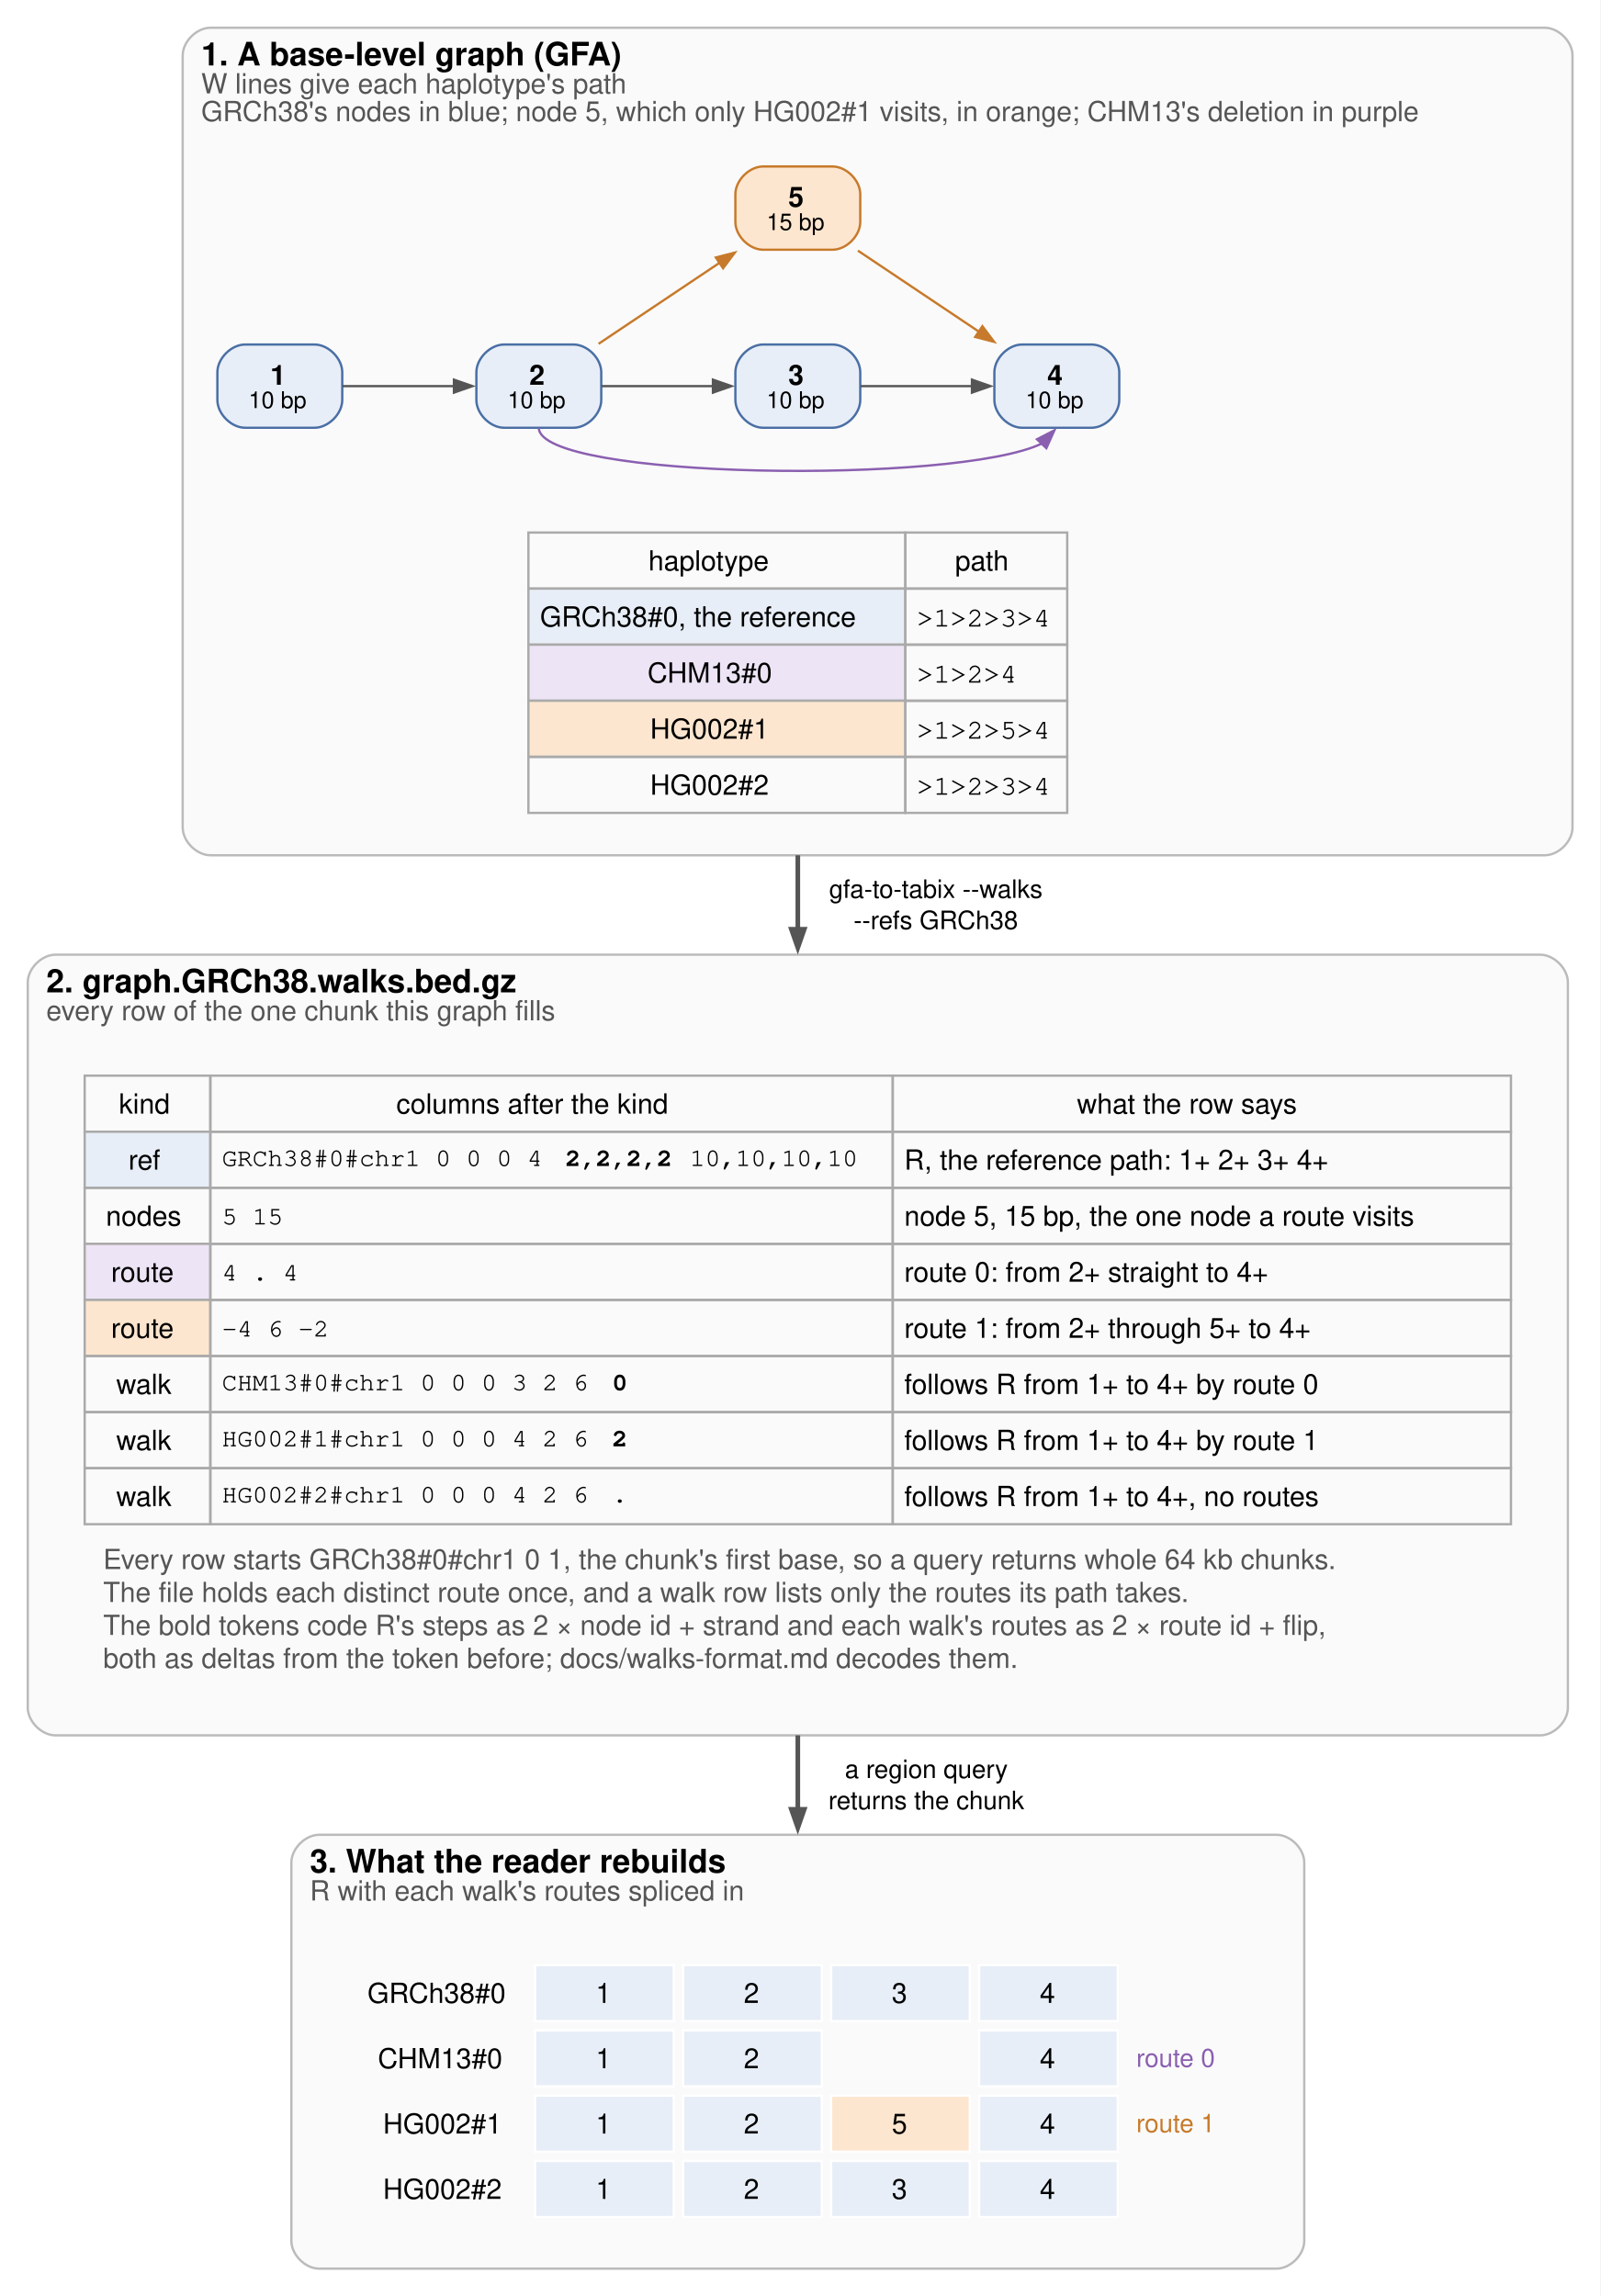
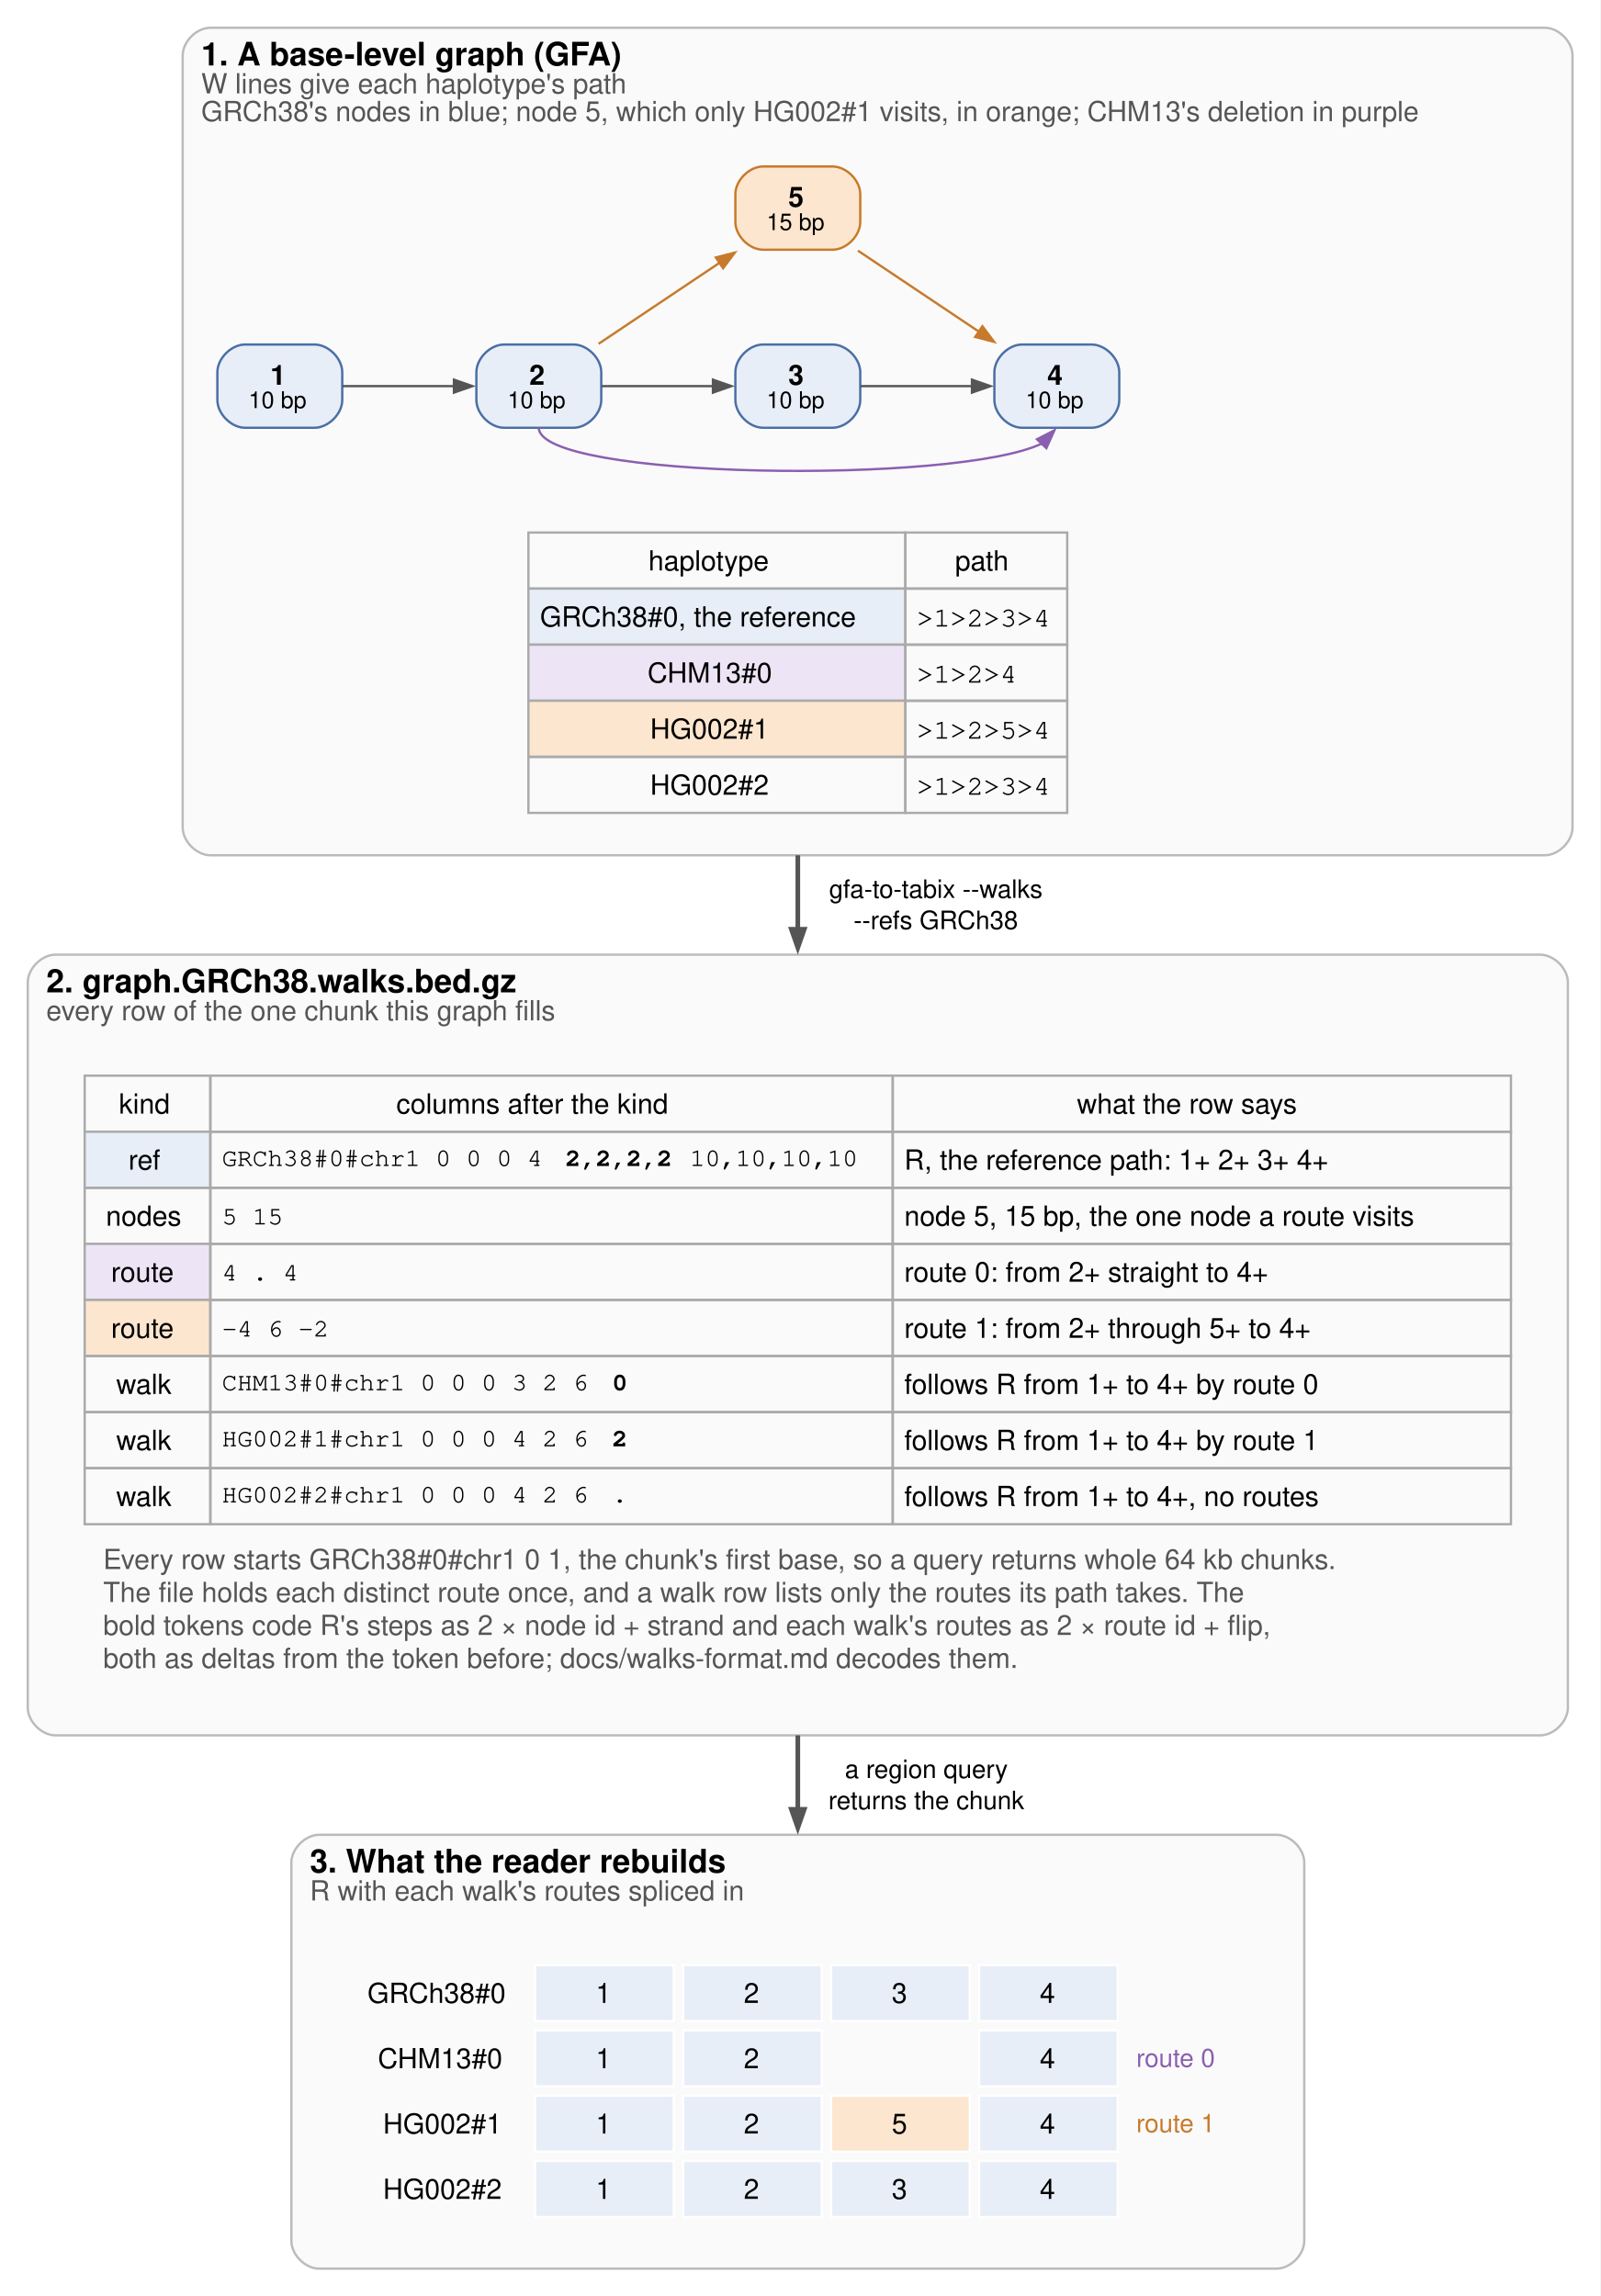
<svg xmlns="http://www.w3.org/2000/svg" width="692pt" height="993pt" viewBox="0.00 0.00 692.00 993.00">
  <g id="graph0" class="graph" transform="scale(1 1) rotate(0) translate(4 989.17)">
    <polygon fill="white" stroke="none" points="-4,4 -4,-989.17 688,-989.17 688,4 -4,4" />
    <g id="clust1" class="cluster">
      <path fill="#fafafa" stroke="#bbbbbb" d="M87,-619.28C87,-619.28 664,-619.28 664,-619.28 670,-619.28 676,-625.28 676,-631.28 676,-631.28 676,-965.17 676,-965.17 676,-971.17 670,-977.17 664,-977.17 664,-977.17 87,-977.17 87,-977.17 81,-977.17 75,-971.17 75,-965.17 75,-965.17 75,-631.28 75,-631.28 75,-625.28 81,-619.28 87,-619.28" />
      <text xml:space="preserve" text-anchor="start" x="83" y="-960.87" font-family="Helvetica,sans-Serif" font-weight="bold" font-size="14.00">1. A base-level graph (GFA)</text>
      <text xml:space="preserve" text-anchor="start" x="83" y="-948.77" font-family="Helvetica,sans-Serif" font-size="12.00" fill="#555555">W lines give each haplotype's path</text>
      <text xml:space="preserve" text-anchor="start" x="83" y="-936.77" font-family="Helvetica,sans-Serif" font-size="12.00" fill="#555555">GRCh38's nodes in blue; node 5, which only HG002#1 visits, in orange; CHM13's deletion in purple</text>
    </g>
    <g id="clust3" class="cluster">
      <path fill="#fafafa" stroke="#bbbbbb" d="M20,-238.64C20,-238.64 662,-238.64 662,-238.64 668,-238.64 674,-244.64 674,-250.64 674,-250.64 674,-564.28 674,-564.28 674,-570.28 668,-576.28 662,-576.28 662,-576.28 20,-576.28 20,-576.28 14,-576.28 8,-570.28 8,-564.28 8,-564.28 8,-250.64 8,-250.64 8,-244.64 14,-238.64 20,-238.64" />
      <text xml:space="preserve" text-anchor="start" x="16" y="-559.98" font-family="Helvetica,sans-Serif" font-weight="bold" font-size="14.00">2. graph.GRCh38.walks.bed.gz</text>
      <text xml:space="preserve" text-anchor="start" x="16" y="-547.88" font-family="Helvetica,sans-Serif" font-size="12.00" fill="#555555">every row of the one chunk this graph fills</text>
    </g>
    <g id="clust4" class="cluster">
      <path fill="#fafafa" stroke="#bbbbbb" d="M134,-8C134,-8 548,-8 548,-8 554,-8 560,-14 560,-20 560,-20 560,-183.64 560,-183.64 560,-189.64 554,-195.64 548,-195.64 548,-195.64 134,-195.64 134,-195.64 128,-195.64 122,-189.64 122,-183.64 122,-183.64 122,-20 122,-20 122,-14 128,-8 134,-8" />
      <text xml:space="preserve" text-anchor="start" x="130" y="-179.34" font-family="Helvetica,sans-Serif" font-weight="bold" font-size="14.00">3. What the reader rebuilds</text>
      <text xml:space="preserve" text-anchor="start" x="130" y="-167.24" font-family="Helvetica,sans-Serif" font-size="12.00" fill="#555555">R with each walk's routes spliced in</text>
    </g>
    <g id="node1" class="node">
      <path fill="#e8eef7" stroke="#4a6fa5" d="M132,-840.17C132,-840.17 102,-840.17 102,-840.17 96,-840.17 90,-834.17 90,-828.17 90,-828.17 90,-816.17 90,-816.17 90,-810.17 96,-804.17 102,-804.17 102,-804.17 132,-804.17 132,-804.17 138,-804.17 144,-810.17 144,-816.17 144,-816.17 144,-828.17 144,-828.17 144,-834.17 138,-840.17 132,-840.17" />
      <text xml:space="preserve" text-anchor="start" x="112.88" y="-822.77" font-family="Helvetica,sans-Serif" font-weight="bold" font-size="12.00">1</text>
      <text xml:space="preserve" text-anchor="start" x="103.5" y="-812.67" font-family="Helvetica,sans-Serif" font-size="10.00">10 bp</text>
    </g>
    <g id="node2" class="node">
      <path fill="#e8eef7" stroke="#4a6fa5" d="M244,-840.17C244,-840.17 214,-840.17 214,-840.17 208,-840.17 202,-834.17 202,-828.17 202,-828.17 202,-816.17 202,-816.17 202,-810.17 208,-804.17 214,-804.17 214,-804.17 244,-804.17 244,-804.17 250,-804.17 256,-810.17 256,-816.17 256,-816.17 256,-828.17 256,-828.17 256,-834.17 250,-840.17 244,-840.17" />
      <text xml:space="preserve" text-anchor="start" x="224.88" y="-822.77" font-family="Helvetica,sans-Serif" font-weight="bold" font-size="12.00">2</text>
      <text xml:space="preserve" text-anchor="start" x="215.5" y="-812.67" font-family="Helvetica,sans-Serif" font-size="10.00">10 bp</text>
    </g>
    <g id="edge1" class="edge">
      <path fill="none" stroke="#555555" d="M144.12,-822.17C160.2,-822.17 176.27,-822.17 192.35,-822.17" />
      <polygon fill="#555555" stroke="#555555" points="192.3,-824.97 200.3,-822.17 192.3,-819.37 192.3,-824.97" />
    </g>
    <g id="node3" class="node">
      <path fill="#e8eef7" stroke="#4a6fa5" d="M356,-840.17C356,-840.17 326,-840.17 326,-840.17 320,-840.17 314,-834.17 314,-828.17 314,-828.17 314,-816.17 314,-816.17 314,-810.17 320,-804.17 326,-804.17 326,-804.17 356,-804.17 356,-804.17 362,-804.17 368,-810.17 368,-816.17 368,-816.17 368,-828.17 368,-828.17 368,-834.17 362,-840.17 356,-840.17" />
      <text xml:space="preserve" text-anchor="start" x="336.88" y="-822.77" font-family="Helvetica,sans-Serif" font-weight="bold" font-size="12.00">3</text>
      <text xml:space="preserve" text-anchor="start" x="327.5" y="-812.67" font-family="Helvetica,sans-Serif" font-size="10.00">10 bp</text>
    </g>
    <g id="edge2" class="edge">
      <path fill="none" stroke="#555555" d="M256.12,-822.17C272.2,-822.17 288.27,-822.17 304.35,-822.17" />
      <polygon fill="#555555" stroke="#555555" points="304.3,-824.97 312.3,-822.17 304.3,-819.37 304.3,-824.97" />
    </g>
    <g id="node4" class="node">
      <path fill="#e8eef7" stroke="#4a6fa5" d="M468,-840.17C468,-840.17 438,-840.17 438,-840.17 432,-840.17 426,-834.17 426,-828.17 426,-828.17 426,-816.17 426,-816.17 426,-810.17 432,-804.17 438,-804.17 438,-804.17 468,-804.17 468,-804.17 474,-804.17 480,-810.17 480,-816.17 480,-816.17 480,-828.17 480,-828.17 480,-834.17 474,-840.17 468,-840.17" />
      <text xml:space="preserve" text-anchor="start" x="448.88" y="-822.77" font-family="Helvetica,sans-Serif" font-weight="bold" font-size="12.00">4</text>
      <text xml:space="preserve" text-anchor="start" x="439.5" y="-812.67" font-family="Helvetica,sans-Serif" font-size="10.00">10 bp</text>
    </g>
    <g id="edge7" class="edge">
      <path fill="none" stroke="#8a5fb0" d="M229,-804.17C229,-781.81 409.81,-779.54 446.54,-797.36" />
      <polygon fill="#8a5fb0" stroke="#8a5fb0" points="444.42,-799.19 451.96,-803.07 448.48,-795.34 444.42,-799.19" />
    </g>
    <g id="node5" class="node">
      <path fill="#fde6cf" stroke="#c77a2b" d="M356,-917.17C356,-917.17 326,-917.17 326,-917.17 320,-917.17 314,-911.17 314,-905.17 314,-905.17 314,-893.17 314,-893.17 314,-887.17 320,-881.17 326,-881.17 326,-881.17 356,-881.17 356,-881.17 362,-881.17 368,-887.17 368,-893.17 368,-893.17 368,-905.17 368,-905.17 368,-911.17 362,-917.17 356,-917.17" />
      <text xml:space="preserve" text-anchor="start" x="336.88" y="-899.77" font-family="Helvetica,sans-Serif" font-weight="bold" font-size="12.00">5</text>
      <text xml:space="preserve" text-anchor="start" x="327.5" y="-889.67" font-family="Helvetica,sans-Serif" font-size="10.00">15 bp</text>
    </g>
    <g id="edge5" class="edge">
      <path fill="none" stroke="#c77a2b" d="M254.84,-840.47C270.5,-850.96 290.65,-864.45 307.53,-875.76" />
      <polygon fill="#c77a2b" stroke="#c77a2b" points="305.56,-877.81 313.77,-879.93 308.68,-873.15 305.56,-877.81" />
    </g>
    <g id="edge3" class="edge">
      <path fill="none" stroke="#555555" d="M368.12,-822.17C384.2,-822.17 400.27,-822.17 416.35,-822.17" />
      <polygon fill="#555555" stroke="#555555" points="416.3,-824.97 424.3,-822.17 416.3,-819.37 416.3,-824.97" />
    </g>
    <g id="node6" class="node">
      <polygon fill="none" stroke="#aaaaaa" points="224.5,-734.6 224.5,-758.85 387.5,-758.85 387.5,-734.6 224.5,-734.6" />
      <text xml:space="preserve" text-anchor="start" x="276.38" y="-742.45" font-family="Helvetica,sans-Serif" font-size="12.00">haplotype</text>
      <polygon fill="none" stroke="#aaaaaa" points="387.5,-734.6 387.5,-758.85 457.5,-758.85 457.5,-734.6 387.5,-734.6" />
      <text xml:space="preserve" text-anchor="start" x="409" y="-742.45" font-family="Helvetica,sans-Serif" font-size="12.00">path</text>
      <polygon fill="#e8eef7" stroke="none" points="224.5,-710.35 224.5,-734.6 387.5,-734.6 387.5,-710.35 224.5,-710.35" />
      <polygon fill="none" stroke="#aaaaaa" points="224.5,-710.35 224.5,-734.6 387.5,-734.6 387.5,-710.35 224.5,-710.35" />
      <text xml:space="preserve" text-anchor="start" x="229.5" y="-718.2" font-family="Helvetica,sans-Serif" font-size="12.00">GRCh38#0, the reference</text>
      <polygon fill="none" stroke="#aaaaaa" points="387.5,-710.35 387.5,-734.6 457.5,-734.6 457.5,-710.35 387.5,-710.35" />
      <text xml:space="preserve" text-anchor="start" x="392.5" y="-718.2" font-family="Courier,monospace" font-size="12.00">&gt;1&gt;2&gt;3&gt;4</text>
      <polygon fill="#ede4f5" stroke="none" points="224.5,-686.1 224.5,-710.35 387.5,-710.35 387.5,-686.1 224.5,-686.1" />
      <polygon fill="none" stroke="#aaaaaa" points="224.5,-686.1 224.5,-710.35 387.5,-710.35 387.5,-686.1 224.5,-686.1" />
      <text xml:space="preserve" text-anchor="start" x="276" y="-693.95" font-family="Helvetica,sans-Serif" font-size="12.00">CHM13#0</text>
      <polygon fill="none" stroke="#aaaaaa" points="387.5,-686.1 387.5,-710.35 457.5,-710.35 457.5,-686.1 387.5,-686.1" />
      <text xml:space="preserve" text-anchor="start" x="392.5" y="-693.95" font-family="Courier,monospace" font-size="12.00">&gt;1&gt;2&gt;4</text>
      <polygon fill="#fde6cf" stroke="none" points="224.5,-661.85 224.5,-686.1 387.5,-686.1 387.5,-661.85 224.5,-661.85" />
      <polygon fill="none" stroke="#aaaaaa" points="224.5,-661.85 224.5,-686.1 387.5,-686.1 387.5,-661.85 224.5,-661.85" />
      <text xml:space="preserve" text-anchor="start" x="277.12" y="-669.7" font-family="Helvetica,sans-Serif" font-size="12.00">HG002#1</text>
      <polygon fill="none" stroke="#aaaaaa" points="387.5,-661.85 387.5,-686.1 457.5,-686.1 457.5,-661.85 387.5,-661.85" />
      <text xml:space="preserve" text-anchor="start" x="392.5" y="-669.7" font-family="Courier,monospace" font-size="12.00">&gt;1&gt;2&gt;5&gt;4</text>
      <polygon fill="none" stroke="#aaaaaa" points="224.5,-637.6 224.5,-661.85 387.5,-661.85 387.5,-637.6 224.5,-637.6" />
      <text xml:space="preserve" text-anchor="start" x="277.12" y="-645.45" font-family="Helvetica,sans-Serif" font-size="12.00">HG002#2</text>
      <polygon fill="none" stroke="#aaaaaa" points="387.5,-637.6 387.5,-661.85 457.5,-661.85 457.5,-637.6 387.5,-637.6" />
      <text xml:space="preserve" text-anchor="start" x="392.5" y="-645.45" font-family="Courier,monospace" font-size="12.00">&gt;1&gt;2&gt;3&gt;4</text>
    </g>
    <g id="edge6" class="edge">
      <path fill="none" stroke="#c77a2b" d="M366.98,-880.77C382.67,-870.27 402.82,-856.77 419.68,-845.48" />
      <polygon fill="#c77a2b" stroke="#c77a2b" points="420.82,-848.09 425.91,-841.31 417.7,-843.44 420.82,-848.09" />
    </g>
    <g id="node7" class="node">
      <polygon fill="none" stroke="#aaaaaa" points="32.62,-499.71 32.62,-523.96 86.96,-523.96 86.96,-499.71 32.62,-499.71" />
      <text xml:space="preserve" text-anchor="start" x="47.42" y="-507.56" font-family="Helvetica,sans-Serif" font-size="12.00">kind</text>
      <polygon fill="none" stroke="#aaaaaa" points="86.96,-499.71 86.96,-523.96 382.04,-523.96 382.04,-499.71 86.96,-499.71" />
      <text xml:space="preserve" text-anchor="start" x="167.38" y="-507.56" font-family="Helvetica,sans-Serif" font-size="12.00">columns after the kind</text>
      <polygon fill="none" stroke="#aaaaaa" points="382.04,-499.71 382.04,-523.96 649.38,-523.96 649.38,-499.71 382.04,-499.71" />
      <text xml:space="preserve" text-anchor="start" x="461.71" y="-507.56" font-family="Helvetica,sans-Serif" font-size="12.00">what the row says</text>
      <polygon fill="#e8eef7" stroke="none" points="32.62,-475.46 32.62,-499.71 86.96,-499.71 86.96,-475.46 32.62,-475.46" />
      <polygon fill="none" stroke="#aaaaaa" points="32.62,-475.46 32.62,-499.71 86.96,-499.71 86.96,-475.46 32.62,-475.46" />
      <text xml:space="preserve" text-anchor="start" x="51.54" y="-483.31" font-family="Helvetica,sans-Serif" font-size="12.00">ref</text>
      <polygon fill="none" stroke="#aaaaaa" points="86.96,-475.46 86.96,-499.71 382.04,-499.71 382.04,-475.46 86.96,-475.46" />
      <text xml:space="preserve" text-anchor="start" x="91.96" y="-484.88" font-family="Courier,monospace" font-size="11.00">GRCh38#0#chr1 0 0 0 4 </text>
      <text xml:space="preserve" text-anchor="start" x="240.46" y="-484.88" font-family="Courier,monospace" font-weight="bold" font-size="11.00">2,2,2,2</text>
      <text xml:space="preserve" text-anchor="start" x="287.71" y="-484.88" font-family="Courier,monospace" font-size="11.00"> 10,10,10,10</text>
      <polygon fill="none" stroke="#aaaaaa" points="382.04,-475.46 382.04,-499.71 649.38,-499.71 649.38,-475.46 382.04,-475.46" />
      <text xml:space="preserve" text-anchor="start" x="387.04" y="-483.31" font-family="Helvetica,sans-Serif" font-size="12.00">R, the reference path: 1+ 2+ 3+ 4+</text>
      <polygon fill="none" stroke="#aaaaaa" points="32.62,-451.21 32.62,-475.46 86.96,-475.46 86.96,-451.21 32.62,-451.21" />
      <text xml:space="preserve" text-anchor="start" x="41.79" y="-459.06" font-family="Helvetica,sans-Serif" font-size="12.00">nodes</text>
      <polygon fill="none" stroke="#aaaaaa" points="86.96,-451.21 86.96,-475.46 382.04,-475.46 382.04,-451.21 86.96,-451.21" />
      <text xml:space="preserve" text-anchor="start" x="91.96" y="-459.63" font-family="Courier,monospace" font-size="11.00">5 15</text>
      <polygon fill="none" stroke="#aaaaaa" points="382.04,-451.21 382.04,-475.46 649.38,-475.46 649.38,-451.21 382.04,-451.21" />
      <text xml:space="preserve" text-anchor="start" x="387.04" y="-459.06" font-family="Helvetica,sans-Serif" font-size="12.00">node 5, 15 bp, the one node a route visits</text>
      <polygon fill="#ede4f5" stroke="none" points="32.62,-426.96 32.62,-451.21 86.96,-451.21 86.96,-426.96 32.62,-426.96" />
      <polygon fill="none" stroke="#aaaaaa" points="32.62,-426.96 32.62,-451.21 86.96,-451.21 86.96,-426.96 32.62,-426.96" />
      <text xml:space="preserve" text-anchor="start" x="44.04" y="-434.81" font-family="Helvetica,sans-Serif" font-size="12.00">route</text>
      <polygon fill="none" stroke="#aaaaaa" points="86.96,-426.96 86.96,-451.21 382.04,-451.21 382.04,-426.96 86.96,-426.96" />
      <text xml:space="preserve" text-anchor="start" x="91.96" y="-435.38" font-family="Courier,monospace" font-size="11.00">4 . 4</text>
      <polygon fill="none" stroke="#aaaaaa" points="382.04,-426.96 382.04,-451.21 649.38,-451.21 649.38,-426.96 382.04,-426.96" />
      <text xml:space="preserve" text-anchor="start" x="387.04" y="-434.81" font-family="Helvetica,sans-Serif" font-size="12.00">route 0: from 2+ straight to 4+</text>
      <polygon fill="#fde6cf" stroke="none" points="32.62,-402.71 32.62,-426.96 86.96,-426.96 86.96,-402.71 32.62,-402.71" />
      <polygon fill="none" stroke="#aaaaaa" points="32.62,-402.71 32.62,-426.96 86.96,-426.96 86.96,-402.71 32.62,-402.71" />
      <text xml:space="preserve" text-anchor="start" x="44.04" y="-410.56" font-family="Helvetica,sans-Serif" font-size="12.00">route</text>
      <polygon fill="none" stroke="#aaaaaa" points="86.96,-402.71 86.96,-426.96 382.04,-426.96 382.04,-402.71 86.96,-402.71" />
      <text xml:space="preserve" text-anchor="start" x="91.96" y="-411.13" font-family="Courier,monospace" font-size="11.00">-4 6 -2</text>
      <polygon fill="none" stroke="#aaaaaa" points="382.04,-402.71 382.04,-426.96 649.38,-426.96 649.38,-402.71 382.04,-402.71" />
      <text xml:space="preserve" text-anchor="start" x="387.04" y="-410.56" font-family="Helvetica,sans-Serif" font-size="12.00">route 1: from 2+ through 5+ to 4+</text>
      <polygon fill="none" stroke="#aaaaaa" points="32.62,-378.46 32.62,-402.71 86.96,-402.71 86.96,-378.46 32.62,-378.46" />
      <text xml:space="preserve" text-anchor="start" x="46.29" y="-386.31" font-family="Helvetica,sans-Serif" font-size="12.00">walk</text>
      <polygon fill="none" stroke="#aaaaaa" points="86.96,-378.46 86.96,-402.71 382.04,-402.71 382.04,-378.46 86.96,-378.46" />
      <text xml:space="preserve" text-anchor="start" x="91.96" y="-387.88" font-family="Courier,monospace" font-size="11.00">CHM13#0#chr1 0 0 0 3 2 6 </text>
      <text xml:space="preserve" text-anchor="start" x="260.71" y="-387.88" font-family="Courier,monospace" font-weight="bold" font-size="11.00">0</text>
      <polygon fill="none" stroke="#aaaaaa" points="382.04,-378.46 382.04,-402.71 649.38,-402.71 649.38,-378.46 382.04,-378.46" />
      <text xml:space="preserve" text-anchor="start" x="387.04" y="-386.31" font-family="Helvetica,sans-Serif" font-size="12.00">follows R from 1+ to 4+ by route 0</text>
      <polygon fill="none" stroke="#aaaaaa" points="32.62,-354.21 32.62,-378.46 86.96,-378.46 86.96,-354.21 32.62,-354.21" />
      <text xml:space="preserve" text-anchor="start" x="46.29" y="-362.06" font-family="Helvetica,sans-Serif" font-size="12.00">walk</text>
      <polygon fill="none" stroke="#aaaaaa" points="86.96,-354.21 86.96,-378.46 382.04,-378.46 382.04,-354.21 86.96,-354.21" />
      <text xml:space="preserve" text-anchor="start" x="91.96" y="-363.63" font-family="Courier,monospace" font-size="11.00">HG002#1#chr1 0 0 0 4 2 6 </text>
      <text xml:space="preserve" text-anchor="start" x="260.71" y="-363.63" font-family="Courier,monospace" font-weight="bold" font-size="11.00">2</text>
      <polygon fill="none" stroke="#aaaaaa" points="382.04,-354.21 382.04,-378.46 649.38,-378.46 649.38,-354.21 382.04,-354.21" />
      <text xml:space="preserve" text-anchor="start" x="387.04" y="-362.06" font-family="Helvetica,sans-Serif" font-size="12.00">follows R from 1+ to 4+ by route 1</text>
      <polygon fill="none" stroke="#aaaaaa" points="32.62,-329.96 32.62,-354.21 86.96,-354.21 86.96,-329.96 32.62,-329.96" />
      <text xml:space="preserve" text-anchor="start" x="46.29" y="-337.81" font-family="Helvetica,sans-Serif" font-size="12.00">walk</text>
      <polygon fill="none" stroke="#aaaaaa" points="86.96,-329.96 86.96,-354.21 382.04,-354.21 382.04,-329.96 86.96,-329.96" />
      <text xml:space="preserve" text-anchor="start" x="91.96" y="-339.38" font-family="Courier,monospace" font-size="11.00">HG002#2#chr1 0 0 0 4 2 6 </text>
      <text xml:space="preserve" text-anchor="start" x="260.71" y="-339.38" font-family="Courier,monospace" font-weight="bold" font-size="11.00">.</text>
      <polygon fill="none" stroke="#aaaaaa" points="382.04,-329.96 382.04,-354.21 649.38,-354.21 649.38,-329.96 382.04,-329.96" />
      <text xml:space="preserve" text-anchor="start" x="387.04" y="-337.81" font-family="Helvetica,sans-Serif" font-size="12.00">follows R from 1+ to 4+, no routes</text>
      <text xml:space="preserve" text-anchor="start" x="40.62" y="-310.56" font-family="Helvetica,sans-Serif" font-size="12.00" fill="#555555">Every row starts GRCh38#0#chr1 0 1, the chunk's first base, so a query returns whole 64 kb chunks.</text>
-       <text xml:space="preserve" text-anchor="start" x="40.62" y="-296.31" font-family="Helvetica,sans-Serif" font-size="12.00" fill="#555555">The file holds each distinct route once, and a walk row lists only the routes its path takes.</text>
-       <text xml:space="preserve" text-anchor="start" x="40.62" y="-282.06" font-family="Helvetica,sans-Serif" font-size="12.00" fill="#555555">The bold tokens code R's steps as 2 × node id + strand and each walk's routes as 2 × route id + flip,</text>
+       <text xml:space="preserve" text-anchor="start" x="40.62" y="-296.31" font-family="Helvetica,sans-Serif" font-size="12.00" fill="#555555">The file holds each distinct route once, and a walk row lists only the routes its path takes. The</text>
+       <text xml:space="preserve" text-anchor="start" x="40.62" y="-282.06" font-family="Helvetica,sans-Serif" font-size="12.00" fill="#555555">bold tokens code R's steps as 2 × node id + strand and each walk's routes as 2 × route id + flip,</text>
      <text xml:space="preserve" text-anchor="start" x="40.62" y="-267.81" font-family="Helvetica,sans-Serif" font-size="12.00" fill="#555555">both as deltas from the token before; docs/walks-format.md decodes them.</text>
    </g>
    <g id="edge9" class="edge">
      <path fill="none" stroke="#555555" stroke-width="2" d="M341,-619.28C341,-609.08 341,-598.29 341,-587.18" />
      <polygon fill="#555555" stroke="#555555" stroke-width="2" points="343.8,-587.3 341,-579.3 338.2,-587.3 343.8,-587.3" />
      <text xml:space="preserve" text-anchor="middle" x="397.62" y="-600.83" font-family="Helvetica,sans-Serif" font-size="11.00">  gfa-to-tabix --walks</text>
      <text xml:space="preserve" text-anchor="middle" x="397.62" y="-587.33" font-family="Helvetica,sans-Serif" font-size="11.00">  --refs GRCh38</text>
    </g>
    <g id="node8" class="node">
      <text xml:space="preserve" text-anchor="start" x="154.88" y="-122.92" font-family="Helvetica,sans-Serif" font-size="12.00">GRCh38#0</text>
      <polygon fill="#e8eef7" stroke="none" points="227.38,-115.07 227.38,-139.32 287.38,-139.32 287.38,-115.07 227.38,-115.07" />
      <polygon fill="none" stroke="#ffffff" points="227.38,-115.07 227.38,-139.32 287.38,-139.32 287.38,-115.07 227.38,-115.07" />
      <text xml:space="preserve" text-anchor="start" x="253.62" y="-122.92" font-family="Helvetica,sans-Serif" font-size="12.00">1</text>
      <polygon fill="#e8eef7" stroke="none" points="291.38,-115.07 291.38,-139.32 351.38,-139.32 351.38,-115.07 291.38,-115.07" />
      <polygon fill="none" stroke="#ffffff" points="291.38,-115.07 291.38,-139.32 351.38,-139.32 351.38,-115.07 291.38,-115.07" />
      <text xml:space="preserve" text-anchor="start" x="317.62" y="-122.92" font-family="Helvetica,sans-Serif" font-size="12.00">2</text>
      <polygon fill="#e8eef7" stroke="none" points="355.38,-115.07 355.38,-139.32 415.38,-139.32 415.38,-115.07 355.38,-115.07" />
      <polygon fill="none" stroke="#ffffff" points="355.38,-115.07 355.38,-139.32 415.38,-139.32 415.38,-115.07 355.38,-115.07" />
      <text xml:space="preserve" text-anchor="start" x="381.62" y="-122.92" font-family="Helvetica,sans-Serif" font-size="12.00">3</text>
      <polygon fill="#e8eef7" stroke="none" points="419.38,-115.07 419.38,-139.32 479.38,-139.32 479.38,-115.07 419.38,-115.07" />
      <polygon fill="none" stroke="#ffffff" points="419.38,-115.07 419.38,-139.32 479.38,-139.32 479.38,-115.07 419.38,-115.07" />
      <text xml:space="preserve" text-anchor="start" x="445.62" y="-122.92" font-family="Helvetica,sans-Serif" font-size="12.00">4</text>
      <text xml:space="preserve" text-anchor="start" x="159.38" y="-94.67" font-family="Helvetica,sans-Serif" font-size="12.00">CHM13#0</text>
      <polygon fill="#e8eef7" stroke="none" points="227.38,-86.82 227.38,-111.07 287.38,-111.07 287.38,-86.82 227.38,-86.82" />
      <polygon fill="none" stroke="#ffffff" points="227.38,-86.82 227.38,-111.07 287.38,-111.07 287.38,-86.82 227.38,-86.82" />
      <text xml:space="preserve" text-anchor="start" x="253.62" y="-94.67" font-family="Helvetica,sans-Serif" font-size="12.00">1</text>
      <polygon fill="#e8eef7" stroke="none" points="291.38,-86.82 291.38,-111.07 351.38,-111.07 351.38,-86.82 291.38,-86.82" />
      <polygon fill="none" stroke="#ffffff" points="291.38,-86.82 291.38,-111.07 351.38,-111.07 351.38,-86.82 291.38,-86.82" />
      <text xml:space="preserve" text-anchor="start" x="317.62" y="-94.67" font-family="Helvetica,sans-Serif" font-size="12.00">2</text>
      <polygon fill="#e8eef7" stroke="none" points="419.38,-86.82 419.38,-111.07 479.38,-111.07 479.38,-86.82 419.38,-86.82" />
      <polygon fill="none" stroke="#ffffff" points="419.38,-86.82 419.38,-111.07 479.38,-111.07 479.38,-86.82 419.38,-86.82" />
      <text xml:space="preserve" text-anchor="start" x="445.62" y="-94.67" font-family="Helvetica,sans-Serif" font-size="12.00">4</text>
      <text xml:space="preserve" text-anchor="start" x="487.38" y="-95.25" font-family="Helvetica,sans-Serif" font-size="11.00" fill="#8a5fb0">route 0</text>
      <text xml:space="preserve" text-anchor="start" x="161.62" y="-66.42" font-family="Helvetica,sans-Serif" font-size="12.00">HG002#1</text>
      <polygon fill="#e8eef7" stroke="none" points="227.38,-58.57 227.38,-82.82 287.38,-82.82 287.38,-58.57 227.38,-58.57" />
      <polygon fill="none" stroke="#ffffff" points="227.38,-58.57 227.38,-82.82 287.38,-82.82 287.38,-58.57 227.38,-58.57" />
      <text xml:space="preserve" text-anchor="start" x="253.62" y="-66.42" font-family="Helvetica,sans-Serif" font-size="12.00">1</text>
      <polygon fill="#e8eef7" stroke="none" points="291.38,-58.57 291.38,-82.82 351.38,-82.82 351.38,-58.57 291.38,-58.57" />
      <polygon fill="none" stroke="#ffffff" points="291.38,-58.57 291.38,-82.82 351.38,-82.82 351.38,-58.57 291.38,-58.57" />
      <text xml:space="preserve" text-anchor="start" x="317.62" y="-66.42" font-family="Helvetica,sans-Serif" font-size="12.00">2</text>
      <polygon fill="#fde6cf" stroke="none" points="355.38,-58.57 355.38,-82.82 415.38,-82.82 415.38,-58.57 355.38,-58.57" />
      <polygon fill="none" stroke="#ffffff" points="355.38,-58.57 355.38,-82.82 415.38,-82.82 415.38,-58.57 355.38,-58.57" />
      <text xml:space="preserve" text-anchor="start" x="381.62" y="-66.42" font-family="Helvetica,sans-Serif" font-size="12.00">5</text>
      <polygon fill="#e8eef7" stroke="none" points="419.38,-58.57 419.38,-82.82 479.38,-82.82 479.38,-58.57 419.38,-58.57" />
      <polygon fill="none" stroke="#ffffff" points="419.38,-58.57 419.38,-82.82 479.38,-82.82 479.38,-58.57 419.38,-58.57" />
      <text xml:space="preserve" text-anchor="start" x="445.62" y="-66.42" font-family="Helvetica,sans-Serif" font-size="12.00">4</text>
      <text xml:space="preserve" text-anchor="start" x="487.38" y="-67" font-family="Helvetica,sans-Serif" font-size="11.00" fill="#c77a2b">route 1</text>
      <text xml:space="preserve" text-anchor="start" x="161.62" y="-38.17" font-family="Helvetica,sans-Serif" font-size="12.00">HG002#2</text>
      <polygon fill="#e8eef7" stroke="none" points="227.38,-30.32 227.38,-54.57 287.38,-54.57 287.38,-30.32 227.38,-30.32" />
      <polygon fill="none" stroke="#ffffff" points="227.38,-30.32 227.38,-54.57 287.38,-54.57 287.38,-30.32 227.38,-30.32" />
      <text xml:space="preserve" text-anchor="start" x="253.62" y="-38.17" font-family="Helvetica,sans-Serif" font-size="12.00">1</text>
      <polygon fill="#e8eef7" stroke="none" points="291.38,-30.32 291.38,-54.57 351.38,-54.57 351.38,-30.32 291.38,-30.32" />
      <polygon fill="none" stroke="#ffffff" points="291.38,-30.32 291.38,-54.57 351.38,-54.57 351.38,-30.32 291.38,-30.32" />
      <text xml:space="preserve" text-anchor="start" x="317.62" y="-38.17" font-family="Helvetica,sans-Serif" font-size="12.00">2</text>
      <polygon fill="#e8eef7" stroke="none" points="355.38,-30.32 355.38,-54.57 415.38,-54.57 415.38,-30.32 355.38,-30.32" />
      <polygon fill="none" stroke="#ffffff" points="355.38,-30.32 355.38,-54.57 415.38,-54.57 415.38,-30.32 355.38,-30.32" />
      <text xml:space="preserve" text-anchor="start" x="381.62" y="-38.17" font-family="Helvetica,sans-Serif" font-size="12.00">3</text>
      <polygon fill="#e8eef7" stroke="none" points="419.38,-30.32 419.38,-54.57 479.38,-54.57 479.38,-30.32 419.38,-30.32" />
      <polygon fill="none" stroke="#ffffff" points="419.38,-30.32 419.38,-54.57 479.38,-54.57 479.38,-30.32 419.38,-30.32" />
      <text xml:space="preserve" text-anchor="start" x="445.62" y="-38.17" font-family="Helvetica,sans-Serif" font-size="12.00">4</text>
    </g>
    <g id="edge10" class="edge">
      <path fill="none" stroke="#555555" stroke-width="2" d="M341,-238.64C341,-227.89 341,-217.14 341,-206.6" />
      <polygon fill="#555555" stroke="#555555" stroke-width="2" points="343.8,-206.67 341,-198.67 338.2,-206.67 343.8,-206.67" />
      <text xml:space="preserve" text-anchor="middle" x="393.5" y="-220.19" font-family="Helvetica,sans-Serif" font-size="11.00">  a region query</text>
      <text xml:space="preserve" text-anchor="middle" x="393.5" y="-206.69" font-family="Helvetica,sans-Serif" font-size="11.00">  returns the chunk</text>
    </g>
  </g>
</svg>
